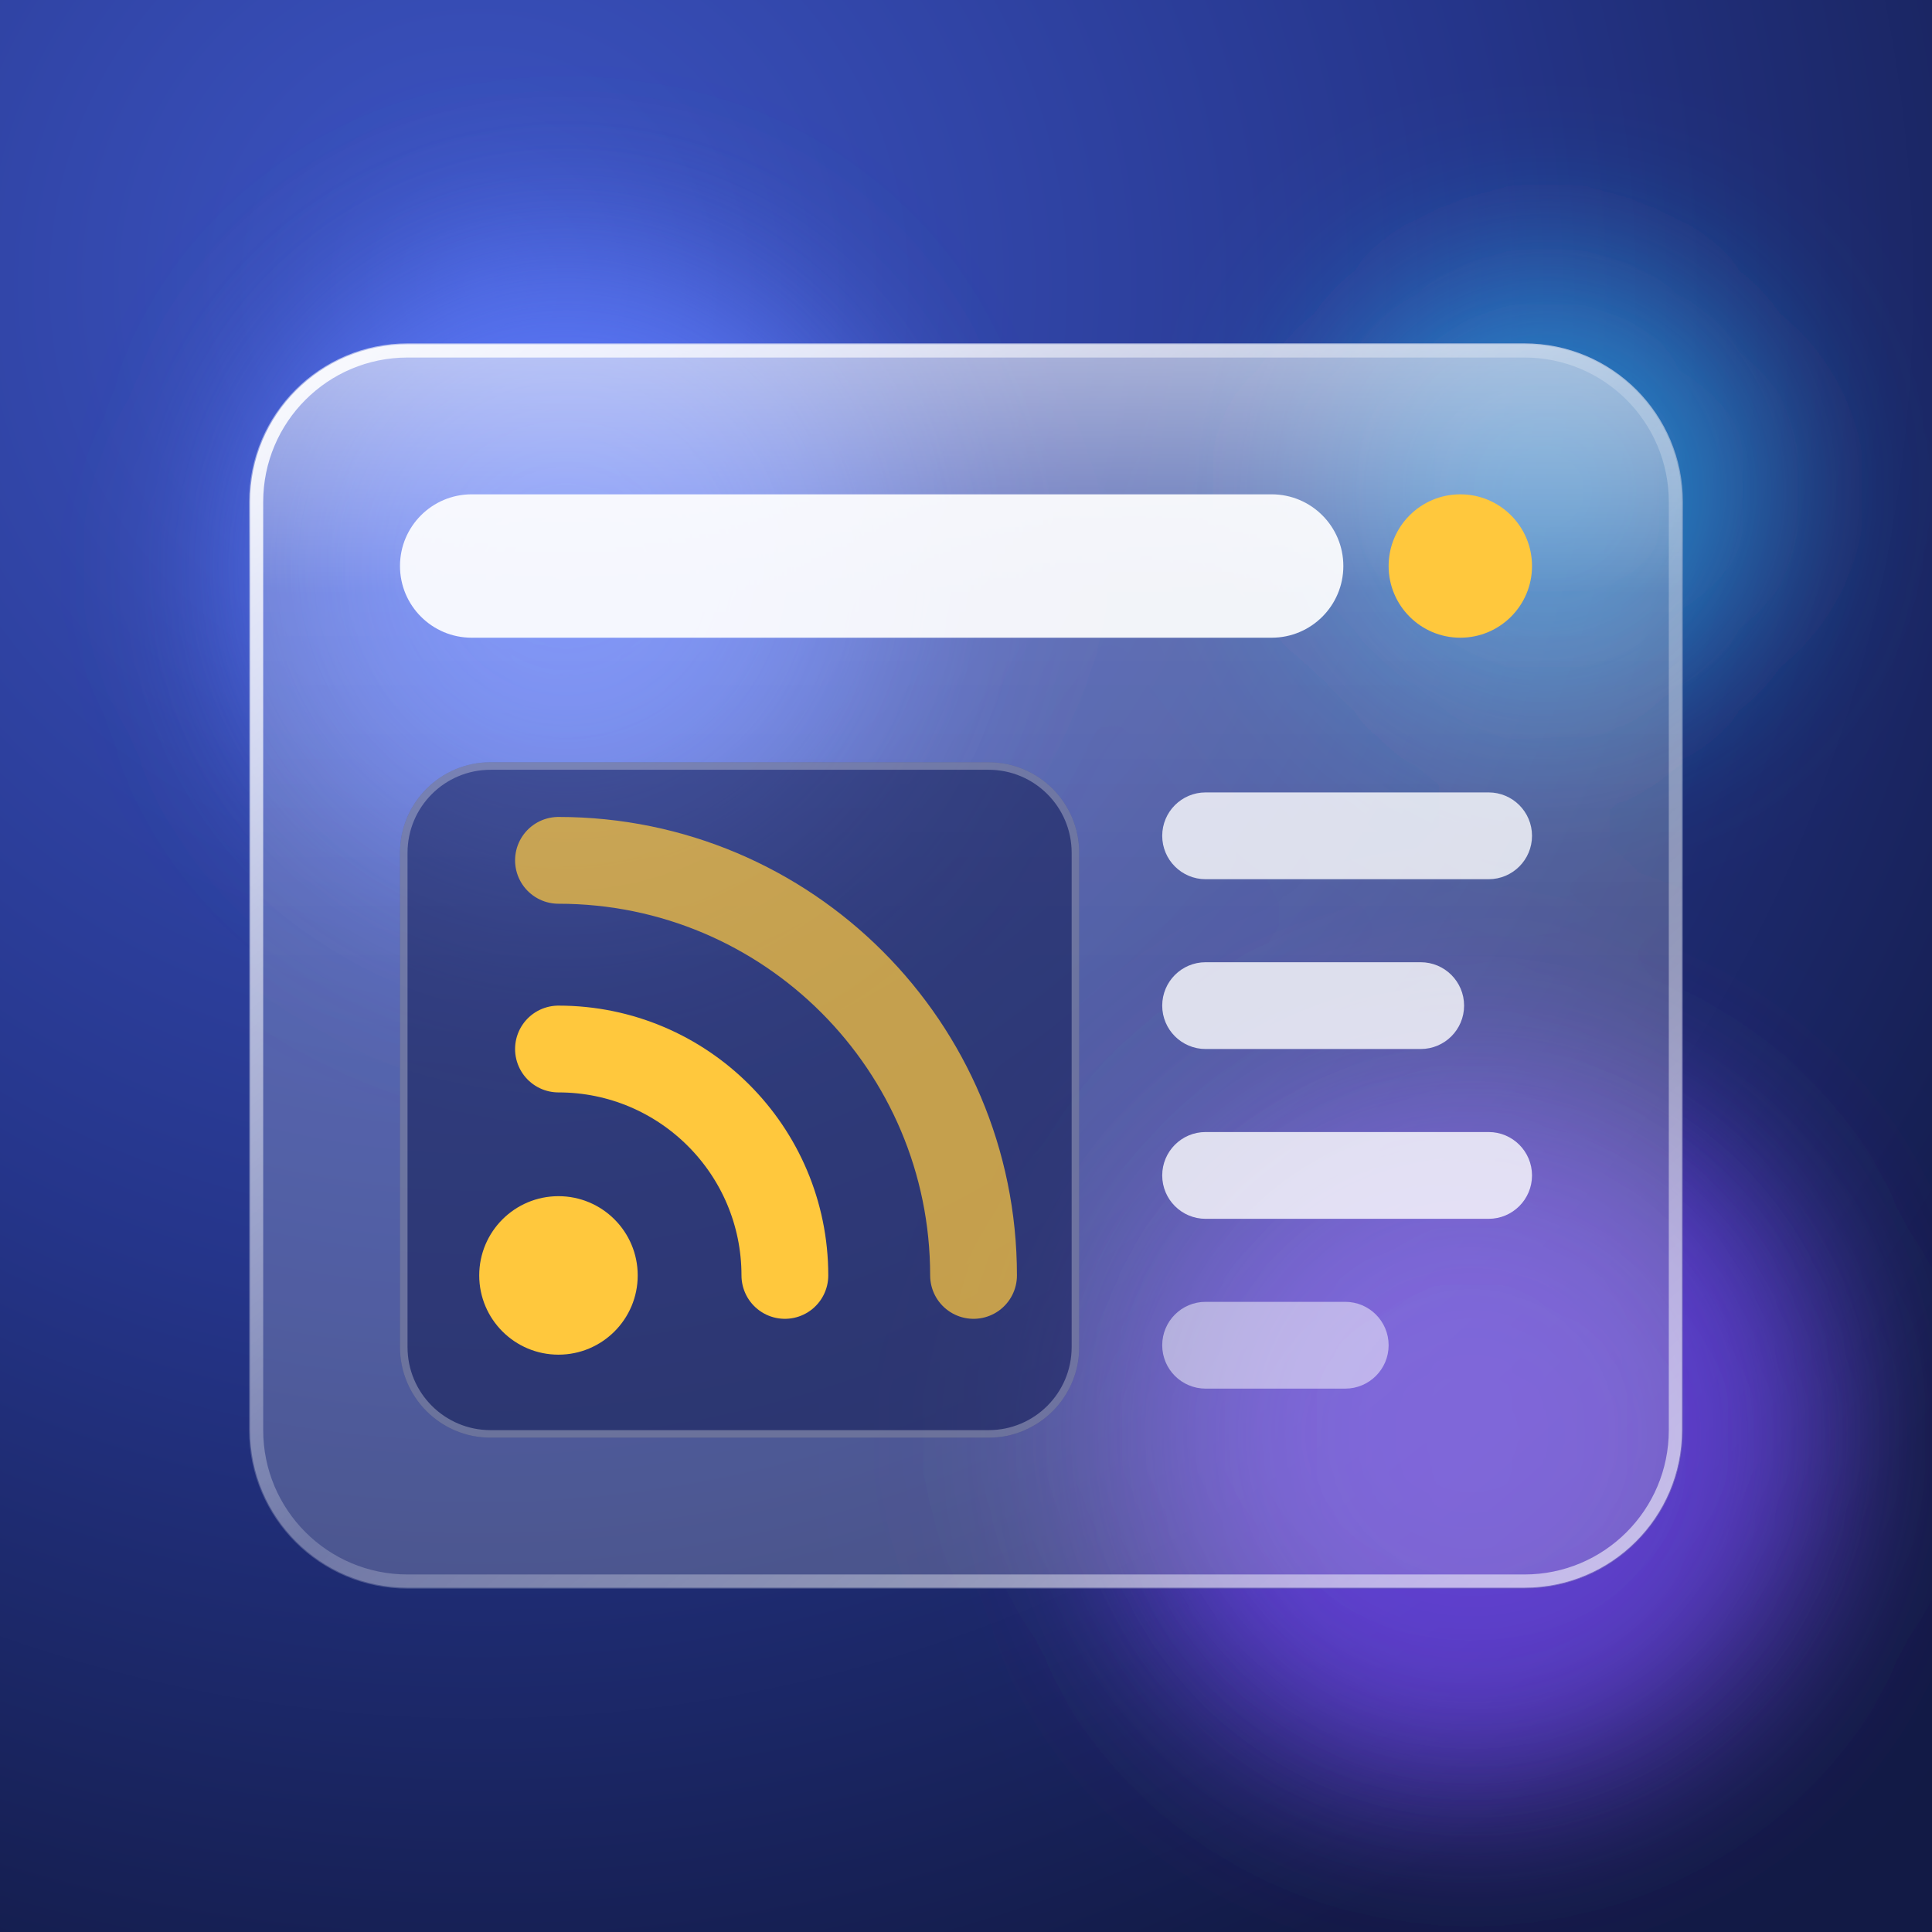
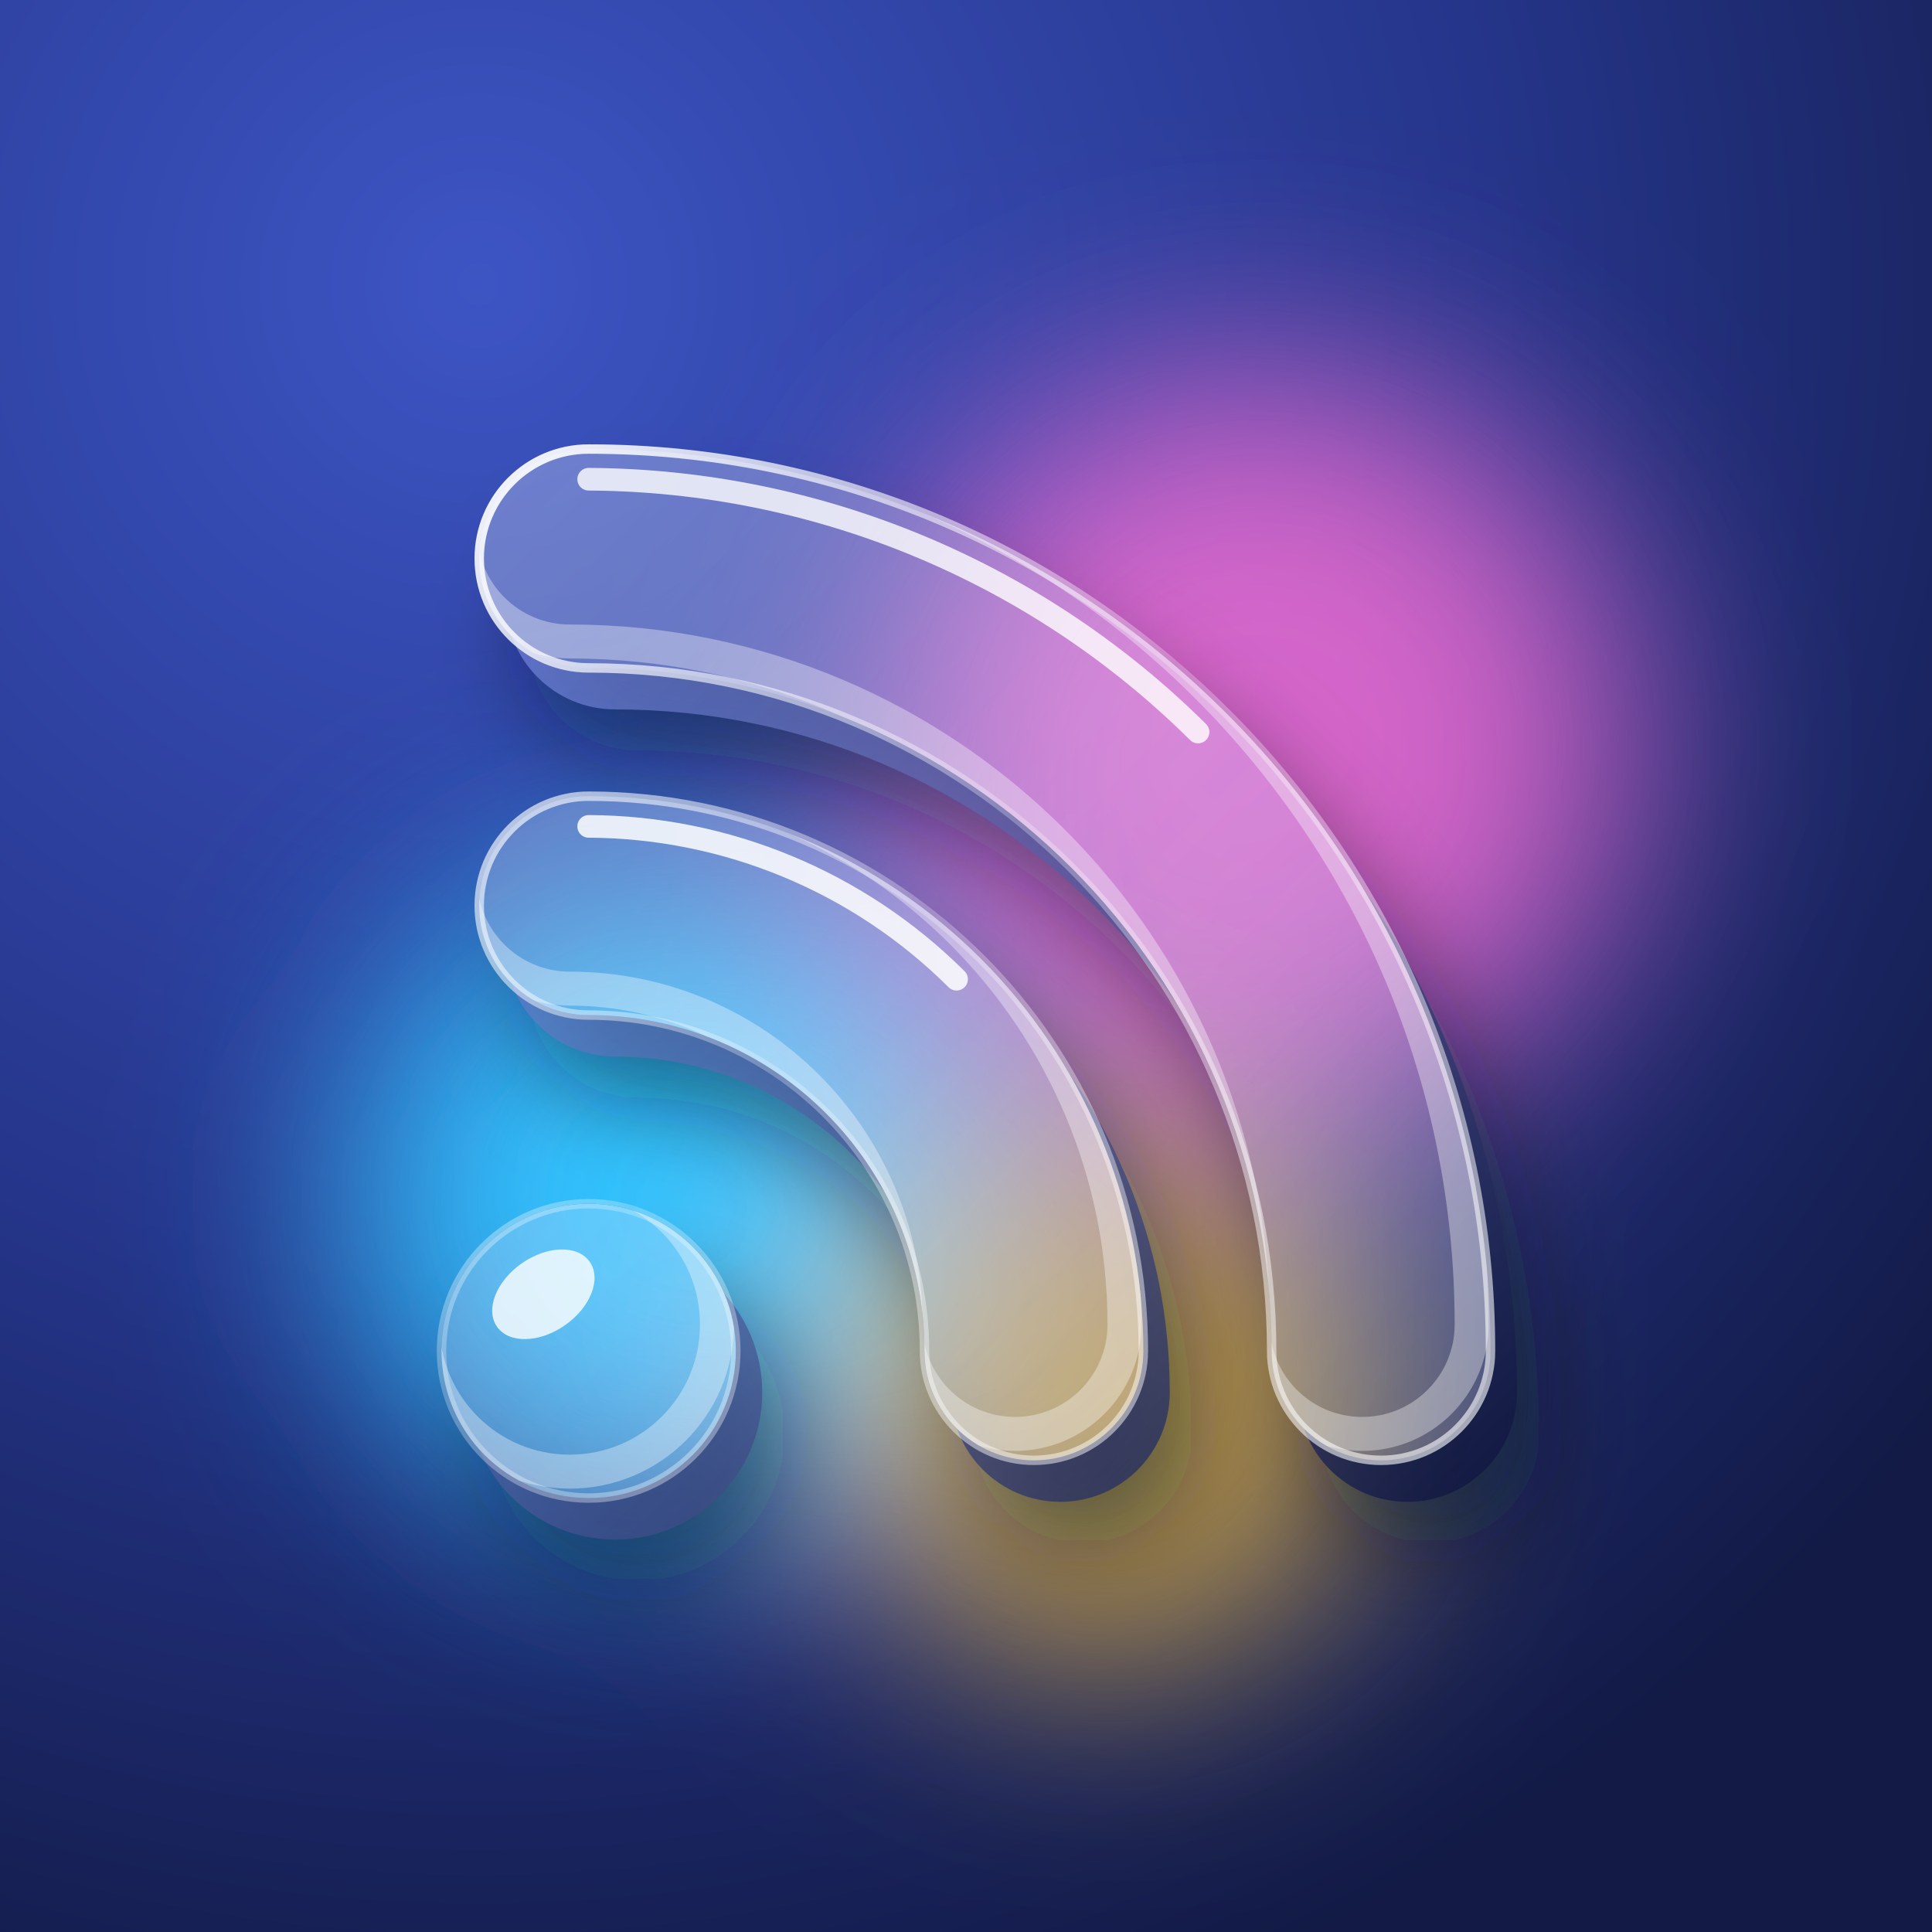
<svg xmlns="http://www.w3.org/2000/svg" viewBox="0 0 1024 1024">
  <defs>
    <radialGradient id="bg" cx="25%" cy="15%" r="95%">
      <stop offset="0" stop-color="#3d55c4" />
      <stop offset=".55" stop-color="#25358a" />
      <stop offset="1" stop-color="#121a45" />
    </radialGradient>
-     <filter id="sh" x="-30%" y="-30%" width="160%" height="170%">
-       <feDropShadow dx="0" dy="26" stdDeviation="26" flood-color="#060a24" flood-opacity=".45" />
+     <filter id="blur" x="-50%" y="-50%" width="200%" height="200%">
+       <feGaussianBlur stdDeviation="60" />
    </filter>
-     <filter id="blur" x="-50%" y="-50%" width="200%" height="200%">
-       <feGaussianBlur stdDeviation="46" />
+     <filter id="frost" x="-20%" y="-20%" width="140%" height="140%">
+       <feGaussianBlur stdDeviation="26" />
    </filter>
-     <filter id="glow" x="-60%" y="-60%" width="220%" height="220%">
-       <feGaussianBlur stdDeviation="22" />
+     <filter id="shadow" x="-30%" y="-30%" width="160%" height="160%">
+       <feGaussianBlur stdDeviation="26" />
    </filter>
-     <linearGradient id="hi" x1="0" y1="0" x2="0" y2="1">
-       <stop offset="0" stop-color="#fff" stop-opacity=".5" />
-       <stop offset=".4" stop-color="#fff" stop-opacity=".06" />
-       <stop offset="1" stop-color="#fff" stop-opacity="0" />
+     <clipPath id="ant">
+       <path d="M208 740 A78 78 0 1 0 364 740 A78 78 0 1 0 208 740 Z M286 446 A294 294 0 0 1 580 740 A58 58 0 0 1 464 740 A178 178 0 0 0 286 562 A58 58 0 0 1 286 446 Z M286 262 A478 478 0 0 1 764 740 A58 58 0 0 1 648 740 A362 362 0 0 0 286 378 A58 58 0 0 1 286 262 Z" />
+     </clipPath>
+     <linearGradient id="tint" x1="0" y1="0" x2="1" y2="1">
+       <stop offset="0" stop-color="#ffffff" stop-opacity=".34" />
+       <stop offset="1" stop-color="#bcd2ff" stop-opacity="0.15" />
    </linearGradient>
-     <linearGradient id="edge" x1="0" y1="0" x2="1" y2="1">
-       <stop offset="0" stop-color="#fff" stop-opacity=".95" />
-       <stop offset=".5" stop-color="#fff" stop-opacity=".2" />
-       <stop offset="1" stop-color="#fff" stop-opacity=".6" />
+     <linearGradient id="rim" x1="0" y1="0" x2="1" y2="1">
+       <stop offset="0" stop-color="#fff" stop-opacity="1" />
+       <stop offset=".45" stop-color="#fff" stop-opacity=".25" />
+       <stop offset="1" stop-color="#fff" stop-opacity=".65" />
    </linearGradient>
-     <linearGradient id="tube" x1="0" y1="0" x2="1" y2="1">
-       <stop offset="0" stop-color="#fff" stop-opacity=".95" />
-       <stop offset=".55" stop-color="#fff6d6" stop-opacity=".55" />
-       <stop offset="1" stop-color="#fff" stop-opacity=".3" />
+     <linearGradient id="side" x1="0" y1="0" x2="1" y2="1">
+       <stop offset="0" stop-color="#8fa2ff" stop-opacity=".55" />
+       <stop offset="1" stop-color="#0b1038" stop-opacity=".85" />
    </linearGradient>
-     <linearGradient id="panel" x1="0" y1="0" x2="1" y2="1">
-       <stop offset="0" stop-color="#2c3f9e" />
-       <stop offset="1" stop-color="#17215a" />
-     </linearGradient>
-     <clipPath id="card">
-       <rect x="132" y="182" width="760" height="660" rx="84" />
-     </clipPath>
-     <clipPath id="pan">
-       <rect x="212" y="404" width="360" height="358" rx="48" />
-     </clipPath>
  </defs>
  <rect width="1024" height="1024" fill="url(#bg)" />
-   <g filter="url(#blur)">
-     <circle cx="300" cy="300" r="170" fill="#5f7dff" fill-opacity=".85" />
-     <circle cx="780" cy="760" r="190" fill="#7b4dff" fill-opacity=".7" />
-     <circle cx="820" cy="260" r="120" fill="#33c3ff" fill-opacity=".55" />
+   <g transform="translate(26,-24)">
+     <g id="lights" filter="url(#blur)">
+       <circle cx="330" cy="660" r="170" fill="#33c3ff" />
+       <circle cx="640" cy="420" r="200" fill="#ff6fd8" fill-opacity=".8" />
+       <circle cx="560" cy="760" r="150" fill="#ffc83d" fill-opacity=".7" />
+     </g>
+     <path d="M234 784 A78 78 0 1 0 390 784 A78 78 0 1 0 234 784 Z M312 490 A294 294 0 0 1 606 784 A58 58 0 0 1 490 784 A178 178 0 0 0 312 606 A58 58 0 0 1 312 490 Z M312 306 A478 478 0 0 1 790 784 A58 58 0 0 1 674 784 A362 362 0 0 0 312 422 A58 58 0 0 1 312 306 Z" fill="#050822" fill-opacity=".5" filter="url(#shadow)" />
+     <path d="M222 762 A78 78 0 1 0 378 762 A78 78 0 1 0 222 762 Z M300 468 A294 294 0 0 1 594 762 A58 58 0 0 1 478 762 A178 178 0 0 0 300 584 A58 58 0 0 1 300 468 Z M300 284 A478 478 0 0 1 778 762 A58 58 0 0 1 662 762 A362 362 0 0 0 300 400 A58 58 0 0 1 300 284 Z" fill="url(#side)" />
+     <g clip-path="url(#ant)">
+       <rect x="-26" y="24" width="1024" height="1024" fill="url(#bg)" />
+       <g filter="url(#frost)">
+         <g filter="url(#blur)">
+           <circle cx="330" cy="660" r="170" fill="#33c3ff" />
+           <circle cx="640" cy="420" r="200" fill="#ff6fd8" fill-opacity=".8" />
+           <circle cx="560" cy="760" r="150" fill="#ffc83d" fill-opacity=".7" />
+         </g>
+       </g>
+       <rect width="1024" height="1024" fill="url(#tint)" />
+       <path d="M198 726 A78 78 0 1 0 354 726 A78 78 0 1 0 198 726 Z M276 432 A294 294 0 0 1 570 726 A58 58 0 0 1 454 726 A178 178 0 0 0 276 548 A58 58 0 0 1 276 432 Z M276 248 A478 478 0 0 1 754 726 A58 58 0 0 1 638 726 A362 362 0 0 0 276 364 A58 58 0 0 1 276 248 Z" fill="none" stroke="#fff" stroke-opacity=".35" stroke-width="18" />
+     </g>
+     <path d="M208 740 A78 78 0 1 0 364 740 A78 78 0 1 0 208 740 Z M286 446 A294 294 0 0 1 580 740 A58 58 0 0 1 464 740 A178 178 0 0 0 286 562 A58 58 0 0 1 286 446 Z M286 262 A478 478 0 0 1 764 740 A58 58 0 0 1 648 740 A362 362 0 0 0 286 378 A58 58 0 0 1 286 262 Z" fill="none" stroke="url(#rim)" stroke-width="5" stroke-opacity="1" />
+     <path d="M286 462 A278 278 0 0 1 481 543" fill="none" stroke="#fff" stroke-width="12" stroke-linecap="round" stroke-opacity=".85" />
+     <path d="M286 278 A462 462 0 0 1 609 412" fill="none" stroke="#fff" stroke-width="12" stroke-linecap="round" stroke-opacity=".8" />
+     <ellipse cx="262" cy="710" rx="30" ry="20" fill="#fff" fill-opacity=".8" transform="rotate(-35 262 710)" />
  </g>
-   <rect x="132" y="182" width="760" height="660" rx="84" fill="#000" fill-opacity=".001" filter="url(#sh)" />
-   <g clip-path="url(#card)">
-     <rect width="1024" height="1024" fill="url(#bg)" />
-     <g filter="url(#blur)">
-       <g filter="url(#blur)">
-         <circle cx="300" cy="300" r="170" fill="#5f7dff" fill-opacity=".85" />
-         <circle cx="780" cy="760" r="190" fill="#7b4dff" fill-opacity=".7" />
-         <circle cx="820" cy="260" r="120" fill="#33c3ff" fill-opacity=".55" />
-       </g>
-     </g>
-     <rect x="132" y="182" width="760" height="660" fill="#fff" fill-opacity=".2" />
-     <rect x="132" y="182" width="760" height="330" fill="url(#hi)" />
-   </g>
-   <rect x="136" y="186" width="752" height="652" rx="80" fill="none" stroke="url(#edge)" stroke-width="7" />
-   <rect x="212" y="262" width="500" height="76" rx="38" fill="#fff" fill-opacity=".92" />
-   <circle cx="774" cy="300" r="38" fill="#ffc83d" />
-   <rect x="212" y="404" width="360" height="358" rx="48" fill="#121a52" fill-opacity=".55" />
-   <rect x="214" y="406" width="356" height="354" rx="46" fill="none" stroke="#fff" stroke-opacity=".3" stroke-width="4" />
-   <circle cx="296" cy="676" r="42" fill="#ffc83d" />
-   <path d="M296 556 A120 120 0 0 1 416 676" fill="none" stroke="#ffc83d" stroke-width="46" stroke-linecap="round" />
-   <path d="M296 456 A220 220 0 0 1 516 676" fill="none" stroke="#ffc83d" stroke-width="46" stroke-linecap="round" stroke-opacity=".72" />
-   <rect x="616" y="420" width="196" height="46" rx="23" fill="#fff" fill-opacity=".8" />
-   <rect x="616" y="510" width="160" height="46" rx="23" fill="#fff" fill-opacity=".8" />
-   <rect x="616" y="600" width="196" height="46" rx="23" fill="#fff" fill-opacity=".8" />
-   <rect x="616" y="690" width="120" height="46" rx="23" fill="#fff" fill-opacity=".5" />
</svg>
